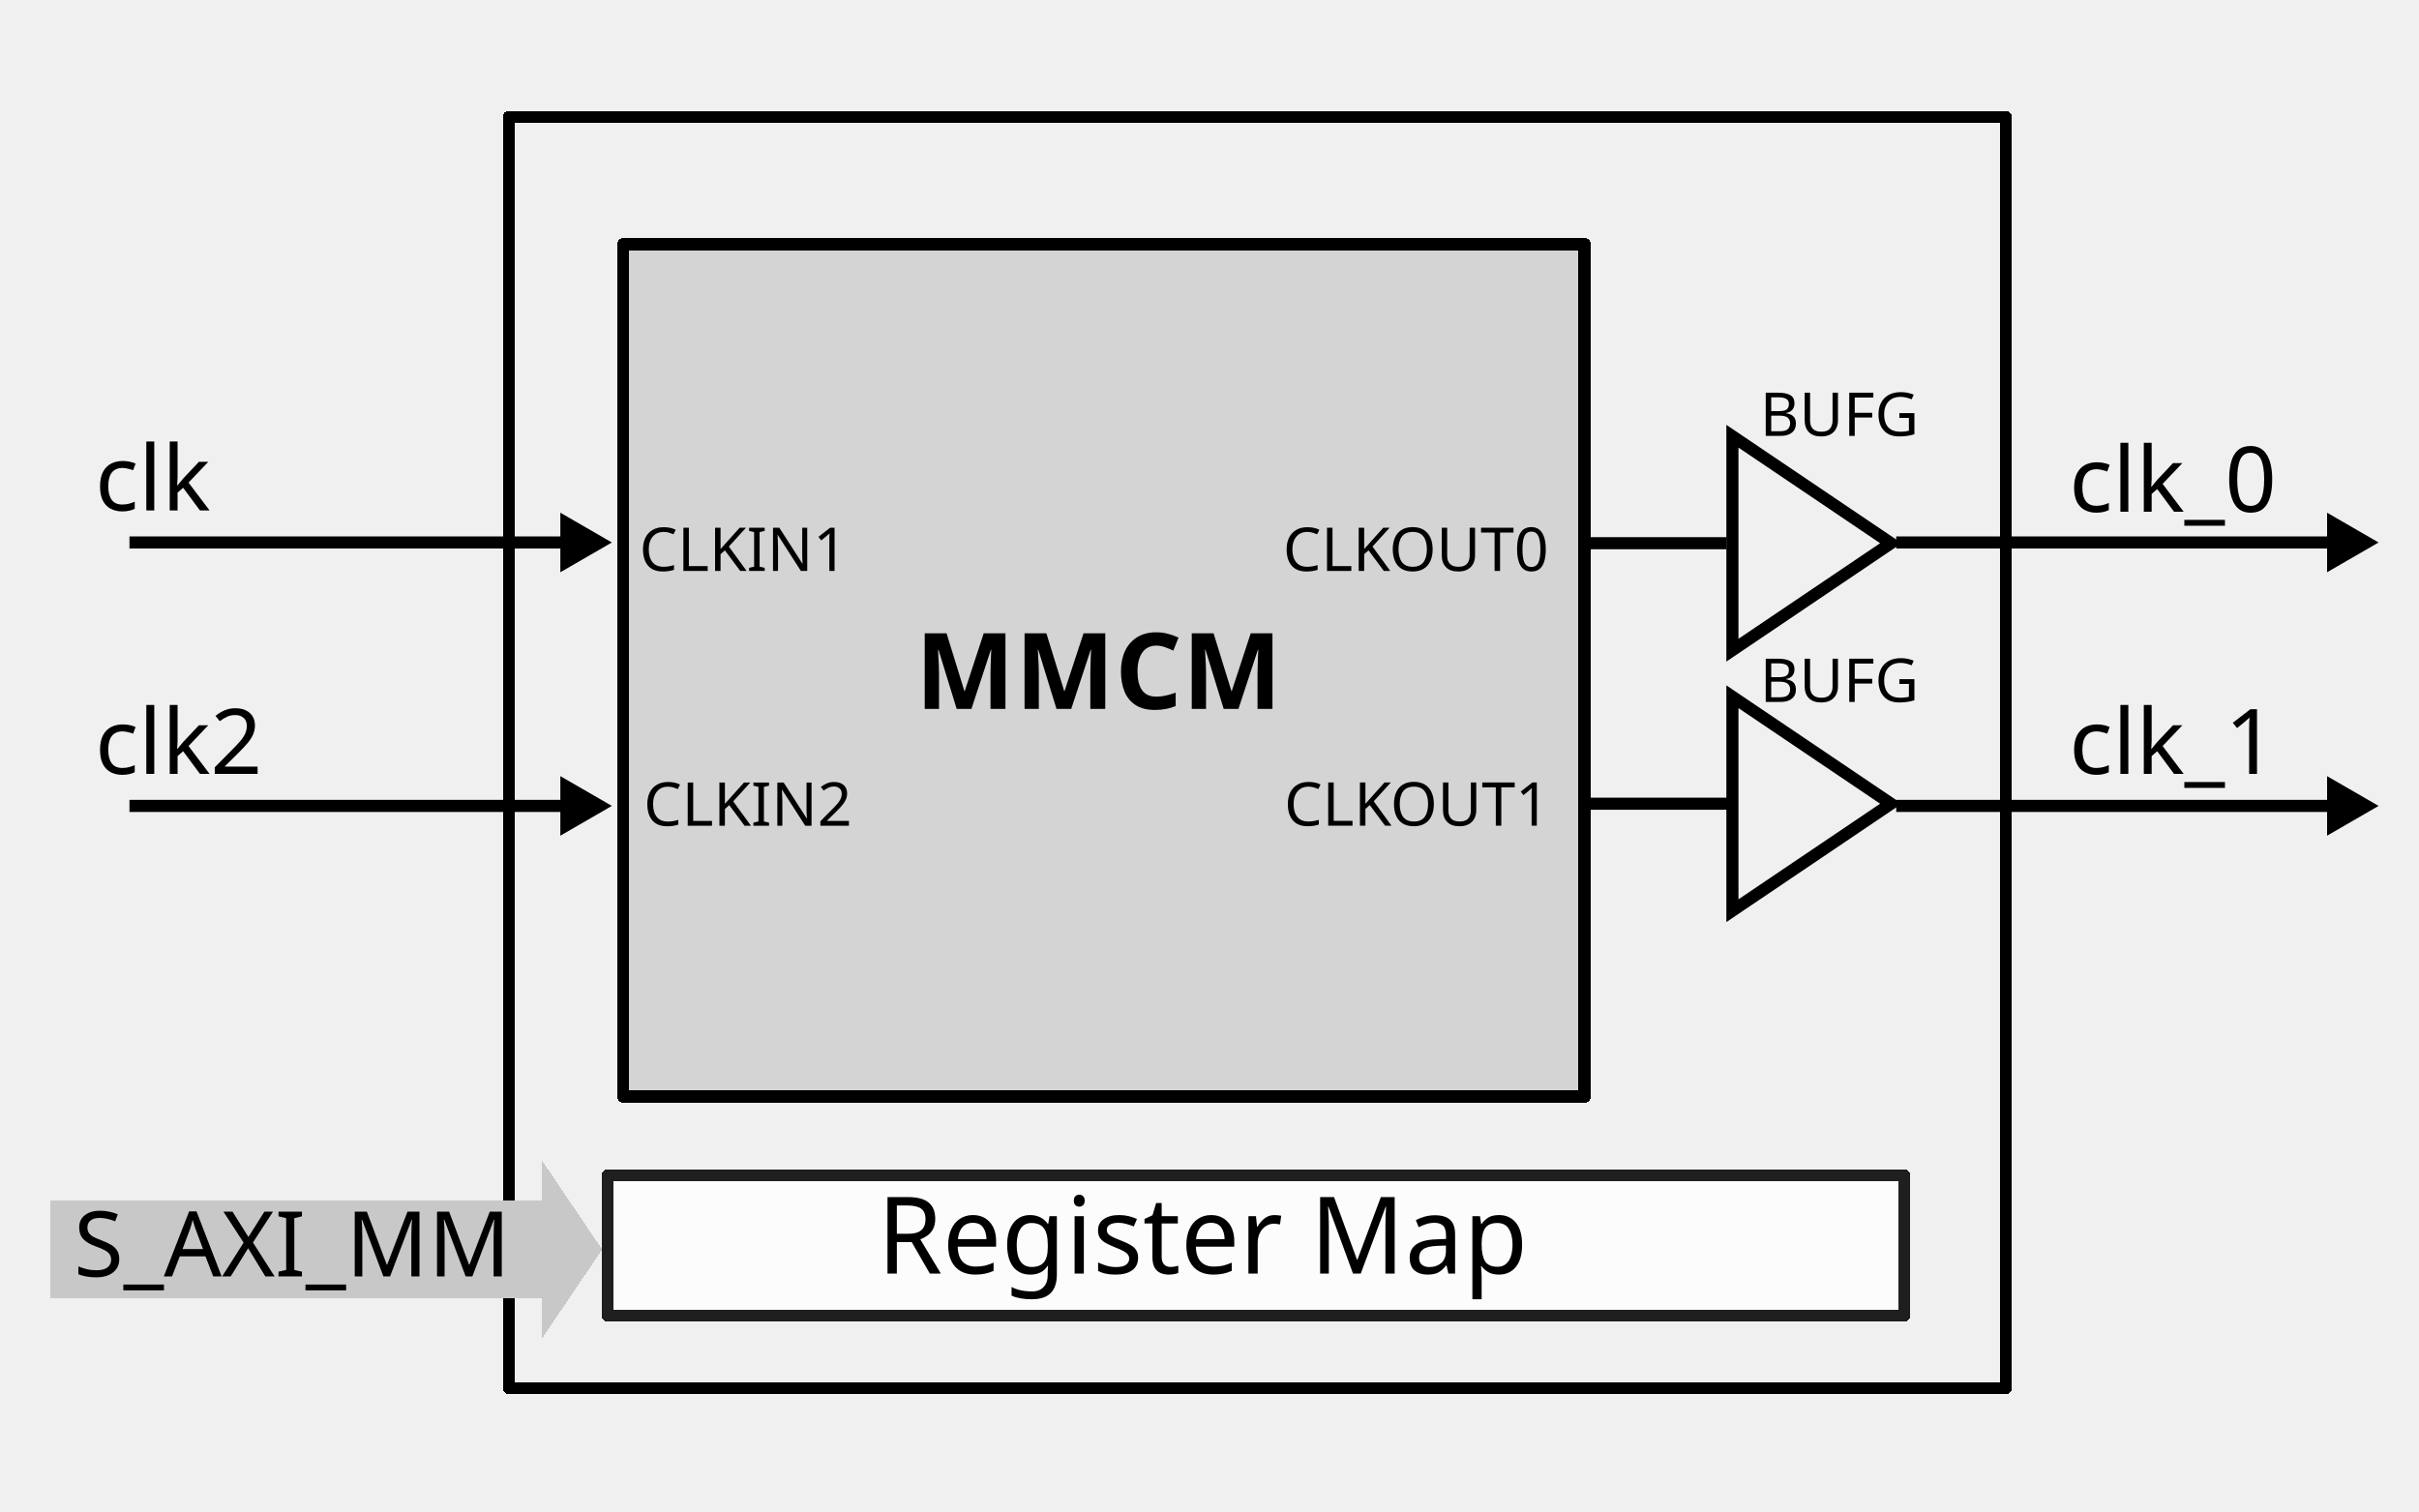
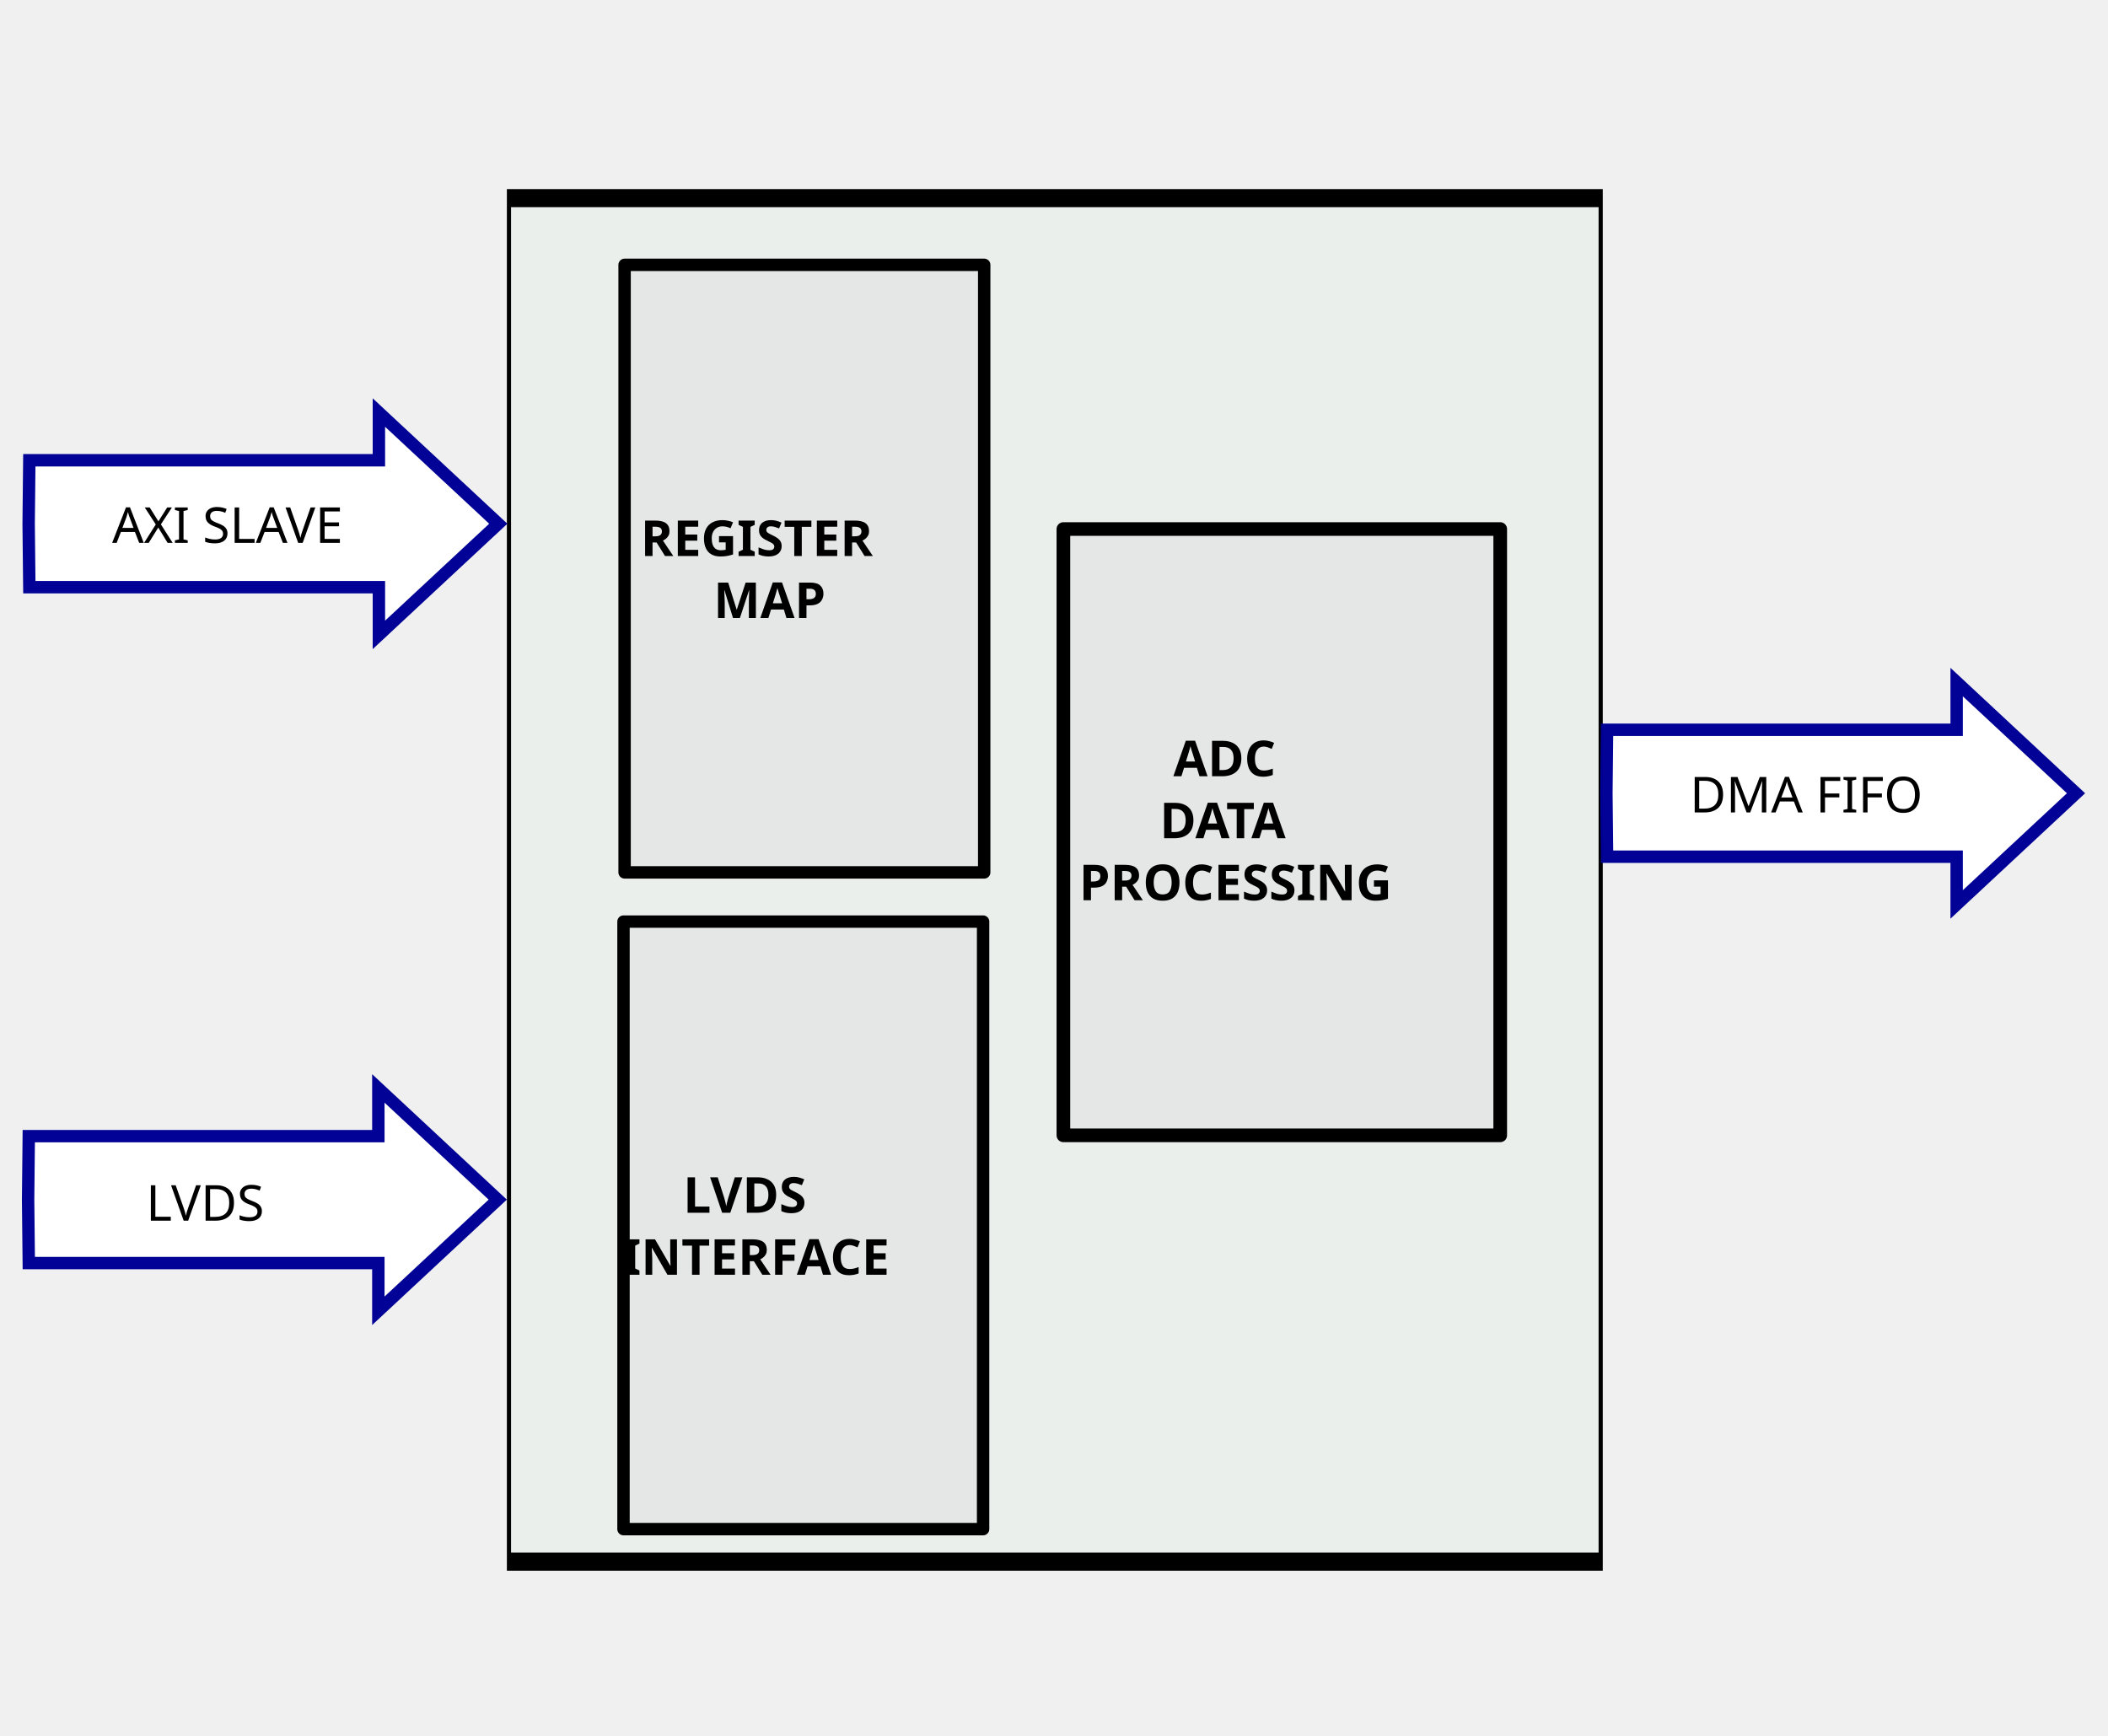
- <svg xmlns="http://www.w3.org/2000/svg" width="400" height="250" viewBox="0 0 400 250" id="svg4408" version="1.1">
-   <defs id="defs4410">
-     <marker style="overflow:visible" id="marker18751-6" refX="0" refY="0" orient="auto">
-       <path transform="scale(0.4,0.4)" style="fill:#000000;fill-opacity:1;fill-rule:evenodd;stroke:#000000;stroke-width:1pt;stroke-opacity:1" d="m 5.77,0 -8.65,5 0,-10 8.65,5 z" id="path18753-0" />
-     </marker>
-     <marker style="overflow:visible" id="marker18751-6-0" refX="0" refY="0" orient="auto">
-       <path transform="scale(0.4,0.4)" style="fill:#000000;fill-opacity:1;fill-rule:evenodd;stroke:#000000;stroke-width:1pt;stroke-opacity:1" d="m 5.77,0 -8.65,5 0,-10 8.65,5 z" id="path18753-0-6" />
-     </marker>
-     <marker style="overflow:visible" id="marker18751-6-0-9" refX="0" refY="0" orient="auto">
-       <path transform="scale(0.4,0.4)" style="fill:#000000;fill-opacity:1;fill-rule:evenodd;stroke:#000000;stroke-width:1pt;stroke-opacity:1" d="m 5.77,0 -8.65,5 0,-10 8.65,5 z" id="path18753-0-6-9" />
-     </marker>
-     <marker style="overflow:visible" id="marker18751-6-0-9-1" refX="0" refY="0" orient="auto">
-       <path transform="scale(0.4,0.4)" style="fill:#000000;fill-opacity:1;fill-rule:evenodd;stroke:#000000;stroke-width:1pt;stroke-opacity:1" d="m 5.77,0 -8.65,5 0,-10 8.65,5 z" id="path18753-0-6-9-1" />
-     </marker>
-     <marker style="overflow:visible" id="marker18751-6-0-9-5" refX="0" refY="0" orient="auto">
-       <path transform="scale(0.4,0.4)" style="fill:#000000;fill-opacity:1;fill-rule:evenodd;stroke:#000000;stroke-width:1pt;stroke-opacity:1" d="m 5.77,0 -8.65,5 0,-10 8.65,5 z" id="path18753-0-6-9-8" />
-     </marker>
+ <svg xmlns="http://www.w3.org/2000/svg" width="425" height="350" viewBox="0 0 425 350" id="svg2" version="1.1">
+   <defs id="defs4">
+     <pattern y="0" x="0" height="6" width="6" patternUnits="userSpaceOnUse" id="EMFhbasepattern" />
  </defs>
-   <g id="layer1" transform="translate(0,-802.3621)">
-     <rect style="display:inline;opacity:1;fill:#000000;fill-opacity:0;fill-rule:nonzero;stroke:#000000;stroke-width:2;stroke-linecap:square;stroke-linejoin:round;stroke-miterlimit:0;stroke-dasharray:none;stroke-dashoffset:0;stroke-opacity:1;shape-rendering:crispEdges;enable-background:new" id="rect4477" width="247.518" height="210.256" x="84.146" y="821.695" />
-     <rect y="996.762" x="100.495" height="23.183" width="214.379" id="rect4867-1-6" style="display:inline;opacity:0.87;fill:#fffeff;fill-opacity:1;fill-rule:nonzero;stroke:#000000;stroke-width:2;stroke-linecap:round;stroke-linejoin:round;stroke-miterlimit:4;stroke-dasharray:none;stroke-dashoffset:0;stroke-opacity:1;shape-rendering:crispEdges;enable-background:new" />
-     <text xml:space="preserve" style="font-style:normal;font-weight:normal;font-size:13.134px;line-height:125%;font-family:sans-serif;letter-spacing:0px;word-spacing:0px;fill:#000000;fill-opacity:1;stroke:none;stroke-width:1px;stroke-linecap:butt;stroke-linejoin:miter;stroke-opacity:1" x="209.731" y="1001.239" id="text8784-5" transform="scale(0.9883858,1.011751)">
-       <tspan x="209.731" y="1001.239" id="tspan10800" style="font-size:17.5px;text-align:center;text-anchor:middle">Register Map</tspan>
+   <g id="layer1" transform="translate(-13.13198,-537.9238)">
+     <text xml:space="preserve" style="font-style:normal;font-weight:normal;font-size:40px;line-height:125%;font-family:sans-serif;letter-spacing:0px;word-spacing:0px;fill:#000000;fill-opacity:1;stroke:none;stroke-width:1px;stroke-linecap:butt;stroke-linejoin:miter;stroke-opacity:1" x="108.826" y="336.356" id="text4214">
+       <tspan id="tspan4216" x="108.826" y="336.356" style="font-size:20px" />
    </text>
-     <g transform="matrix(-1,0,0,1,230.0461,462.4344)" style="display:inline;fill:#c8c8c8;fill-opacity:1;stroke:none;stroke-opacity:1;shape-rendering:crispEdges;enable-background:new" id="g5327">
-       <path style="fill:#c8c8c8;fill-opacity:1;fill-rule:evenodd;stroke:none;stroke-width:1px;stroke-linecap:round;stroke-linejoin:miter;stroke-opacity:1" d="m 130.474,546.584 10.032,14.849 0,-6.806 81.164,-3e-5 0,-8.042 0,-8.042 -81.164,3e-5 0,-6.806 -10.032,14.849" id="path5329" />
+     <g transform="matrix(1.103181,0,0,4.791744,36.44472,-186.5609)" style="fill:#afedbd;fill-opacity:0.071;stroke:#000000;stroke-width:1;stroke-miterlimit:4;stroke-dasharray:none;stroke-dashoffset:0;stroke-opacity:1" id="g4180-1">
+       <rect y="159.532" x="71.884" height="57.375" width="199.517" id="rect3336-5" style="fill:#afedbd;fill-opacity:0.071;fill-rule:evenodd;stroke:#000000;stroke-width:0.761;stroke-linecap:butt;stroke-linejoin:miter;stroke-miterlimit:4;stroke-dasharray:none;stroke-dashoffset:0;stroke-opacity:1" />
    </g>
-     <text xml:space="preserve" style="font-style:normal;font-weight:normal;font-size:15px;line-height:125%;font-family:sans-serif;letter-spacing:0px;word-spacing:0px;fill:#000000;fill-opacity:1;stroke:none;stroke-width:1px;stroke-linecap:butt;stroke-linejoin:miter;stroke-opacity:1" x="12.193" y="1013.473" id="text8077">
-       <tspan id="tspan8079" x="12.193" y="1013.473">S_AXI_MM</tspan>
+     <path style="opacity:0.99;fill:#ffffff;fill-opacity:1;fill-rule:evenodd;stroke:#000096;stroke-width:2.5;stroke-linecap:round;stroke-linejoin:miter;stroke-miterlimit:4;stroke-dasharray:none;stroke-opacity:1" d="m 89.522,665.937 0,-9.62 -70.477,0 -0.137,-12.796 0.135,-12.796 70.479,0 0,-9.62 24.068,22.417 z" id="path34982" />
+     <text xml:space="preserve" style="font-style:normal;font-weight:normal;font-size:10px;line-height:125%;font-family:sans-serif;letter-spacing:0px;word-spacing:0px;fill:#000000;fill-opacity:1;stroke:none;stroke-width:1px;stroke-linecap:butt;stroke-linejoin:miter;stroke-opacity:1" x="35.742" y="647.385" id="text4196">
+       <tspan id="tspan4198" x="35.742" y="647.385" style="font-size:10px">AXI SLAVE</tspan>
    </text>
-     <rect style="display:inline;opacity:1;fill:#000000;fill-opacity:0.119;fill-rule:nonzero;stroke:#000000;stroke-width:2;stroke-linecap:square;stroke-linejoin:round;stroke-miterlimit:0;stroke-dasharray:none;stroke-dashoffset:0;stroke-opacity:1;shape-rendering:crispEdges;enable-background:new" id="rect4477-0" width="158.983" height="141.007" x="103.056" y="842.748" />
-     <path style="fill:none;fill-rule:evenodd;stroke:#000000;stroke-width:2;stroke-linecap:butt;stroke-linejoin:miter;stroke-miterlimit:4;stroke-dasharray:none;stroke-opacity:1;marker-end:url(#marker18751-6)" d="m 21.409,892.086 74.086,0" id="path18743-0" />
-     <path style="fill:none;fill-rule:evenodd;stroke:#000000;stroke-width:2;stroke-linecap:butt;stroke-linejoin:miter;stroke-miterlimit:4;stroke-dasharray:none;stroke-opacity:1;marker-end:url(#marker18751-6-0)" d="m 21.409,935.657 74.086,0" id="path18743-0-8" />
-     <path style="fill:none;fill-rule:evenodd;stroke:#000000;stroke-width:2;stroke-linecap:butt;stroke-linejoin:miter;stroke-miterlimit:4;stroke-dasharray:none;stroke-opacity:1;marker-end:url(#marker18751-6-0-9)" d="m 313.552,892.086 74.086,0" id="path18743-0-8-9" />
-     <path style="fill:none;fill-rule:evenodd;stroke:#000000;stroke-width:2;stroke-linecap:butt;stroke-linejoin:miter;stroke-miterlimit:4;stroke-dasharray:none;stroke-opacity:1;marker-end:url(#marker18751-6-0-9-1)" d="m 313.552,935.657 74.086,0" id="path18743-0-8-9-2" />
-     <text xml:space="preserve" style="font-style:normal;font-weight:normal;font-size:15px;line-height:125%;font-family:sans-serif;letter-spacing:0px;word-spacing:0px;fill:#000000;fill-opacity:1;stroke:none;stroke-width:1px;stroke-linecap:butt;stroke-linejoin:miter;stroke-opacity:1" x="151.337" y="919.614" id="text5815">
-       <tspan id="tspan5817" x="151.337" y="919.614" style="font-style:normal;font-variant:normal;font-weight:bold;font-stretch:normal;font-size:17.5px;font-family:sans-serif;-inkscape-font-specification:'sans-serif Bold'">MMCM</tspan>
+     <rect style="opacity:1;fill:#d7d7d7;fill-opacity:0.353;fill-rule:nonzero;stroke:#000000;stroke-width:2.5;stroke-linecap:round;stroke-linejoin:round;stroke-miterlimit:4;stroke-dasharray:none;stroke-dashoffset:0;stroke-opacity:1" id="rect4204" width="72.5" height="122.5" x="139.059" y="591.324" />
+     <text xml:space="preserve" style="font-style:normal;font-weight:normal;font-size:10px;line-height:125%;font-family:sans-serif;letter-spacing:0px;word-spacing:0px;fill:#000000;fill-opacity:1;stroke:none;stroke-width:1px;stroke-linecap:butt;stroke-linejoin:miter;stroke-opacity:1" x="174.796" y="650.03" id="text4206">
+       <tspan id="tspan4208" x="174.796" y="650.03" style="font-style:normal;font-variant:normal;font-weight:bold;font-stretch:normal;font-family:sans-serif;-inkscape-font-specification:'sans-serif Bold';text-align:center;text-anchor:middle">REGISTER</tspan>
+       <tspan x="174.796" y="662.53" style="font-style:normal;font-variant:normal;font-weight:bold;font-stretch:normal;font-family:sans-serif;-inkscape-font-specification:'sans-serif Bold';text-align:center;text-anchor:middle" id="tspan4251">MAP</tspan>
    </text>
-     <text xml:space="preserve" style="font-style:normal;font-weight:normal;font-size:15px;line-height:125%;font-family:sans-serif;letter-spacing:0px;word-spacing:0px;fill:#000000;fill-opacity:1;stroke:none;stroke-width:1px;stroke-linecap:butt;stroke-linejoin:miter;stroke-opacity:1" x="15.714" y="886.791" id="text5819">
-       <tspan id="tspan5821" x="15.714" y="886.791">clk</tspan>
+     <g id="g4357" transform="translate(-13.89132,-73.70117)">
+       <rect y="797.444" x="152.729" height="122.5" width="72.5" id="rect4204-3" style="opacity:1;fill:#d7d7d7;fill-opacity:0.353;fill-rule:nonzero;stroke:#000000;stroke-width:2.5;stroke-linecap:round;stroke-linejoin:round;stroke-miterlimit:4;stroke-dasharray:none;stroke-dashoffset:0;stroke-opacity:1" />
+       <text id="text4206-2" y="856.15" x="188.467" style="font-style:normal;font-weight:normal;font-size:10px;line-height:125%;font-family:sans-serif;letter-spacing:0px;word-spacing:0px;fill:#000000;fill-opacity:1;stroke:none;stroke-width:1px;stroke-linecap:butt;stroke-linejoin:miter;stroke-opacity:1" xml:space="preserve">
+         <tspan id="tspan4251-9" style="font-style:normal;font-variant:normal;font-weight:bold;font-stretch:normal;font-family:sans-serif;-inkscape-font-specification:'sans-serif Bold';text-align:center;text-anchor:middle" y="856.15" x="190.176">LVDS </tspan>
+         <tspan style="font-style:normal;font-variant:normal;font-weight:bold;font-stretch:normal;font-family:sans-serif;-inkscape-font-specification:'sans-serif Bold';text-align:center;text-anchor:middle" y="868.65" x="188.467" id="tspan4369">INTERFACE</tspan>
+       </text>
+     </g>
+     <flowRoot xml:space="preserve" id="flowRoot4272" style="font-style:normal;font-weight:normal;font-size:40px;line-height:125%;font-family:sans-serif;letter-spacing:0px;word-spacing:0px;fill:#000000;fill-opacity:1;stroke:none;stroke-width:1px;stroke-linecap:butt;stroke-linejoin:miter;stroke-opacity:1">
+       <flowRegion id="flowRegion4274">
+         <rect id="rect4276" width="183.356" height="283.765" x="-27.831" y="74.488" />
+       </flowRegion>
+       <flowPara id="flowPara4278" />
+     </flowRoot>
+     <text xml:space="preserve" style="font-style:normal;font-weight:normal;font-size:40px;line-height:125%;font-family:sans-serif;letter-spacing:0px;word-spacing:0px;fill:#000000;fill-opacity:1;stroke:none;stroke-width:1px;stroke-linecap:butt;stroke-linejoin:miter;stroke-opacity:1" x="274.524" y="600.338" id="text4295">
+       <tspan id="tspan4297" x="274.524" y="600.338" />
    </text>
-     <text xml:space="preserve" style="font-style:normal;font-weight:normal;font-size:15px;line-height:125%;font-family:sans-serif;letter-spacing:0px;word-spacing:0px;fill:#000000;fill-opacity:1;stroke:none;stroke-width:1px;stroke-linecap:butt;stroke-linejoin:miter;stroke-opacity:1" x="15.714" y="930.362" id="text5823">
-       <tspan id="tspan5825" x="15.714" y="930.362">clk2</tspan>
+     <g id="g4362" transform="translate(-72.90671,199.4537)">
+       <rect y="445.14" x="300.431" height="122.247" width="88.073" id="rect4204-2" style="opacity:1;fill:#d7d7d7;fill-opacity:0.353;fill-rule:nonzero;stroke:#000000;stroke-width:2.753;stroke-linecap:round;stroke-linejoin:round;stroke-miterlimit:4;stroke-dasharray:none;stroke-dashoffset:0;stroke-opacity:1" />
+       <text id="text4206-0" y="494.989" x="344.228" style="font-style:normal;font-weight:normal;font-size:10px;line-height:125%;font-family:sans-serif;letter-spacing:0px;word-spacing:0px;fill:#000000;fill-opacity:1;stroke:none;stroke-width:1px;stroke-linecap:butt;stroke-linejoin:miter;stroke-opacity:1" xml:space="preserve">
+         <tspan id="tspan4251-95" style="font-style:normal;font-variant:normal;font-weight:bold;font-stretch:normal;font-family:sans-serif;-inkscape-font-specification:'sans-serif Bold';text-align:center;text-anchor:middle" y="494.989" x="345.937">ADC </tspan>
+         <tspan id="tspan4322" style="font-style:normal;font-variant:normal;font-weight:bold;font-stretch:normal;font-family:sans-serif;-inkscape-font-specification:'sans-serif Bold';text-align:center;text-anchor:middle" y="507.489" x="344.228">DATA</tspan>
+         <tspan id="tspan4324" style="font-style:normal;font-variant:normal;font-weight:bold;font-stretch:normal;font-family:sans-serif;-inkscape-font-specification:'sans-serif Bold';text-align:center;text-anchor:middle" y="519.989" x="344.228">PROCESSING</tspan>
+       </text>
+     </g>
+     <path style="opacity:0.99;fill:#ffffff;fill-opacity:1;fill-rule:evenodd;stroke:#000096;stroke-width:2.5;stroke-linecap:round;stroke-linejoin:miter;stroke-miterlimit:4;stroke-dasharray:none;stroke-opacity:1" d="m 89.413,802.217 0,-9.62 -70.477,0 -0.137,-12.796 0.135,-12.796 70.479,0 0,-9.62 24.068,22.417 z" id="path34982-9" />
+     <text xml:space="preserve" style="font-style:normal;font-weight:normal;font-size:10px;line-height:125%;font-family:sans-serif;letter-spacing:0px;word-spacing:0px;fill:#000000;fill-opacity:1;stroke:none;stroke-width:1px;stroke-linecap:butt;stroke-linejoin:miter;stroke-opacity:1" x="42.579" y="784.051" id="text4196-2">
+       <tspan id="tspan4198-0" x="42.579" y="784.051" style="font-size:10px">LVDS</tspan>
    </text>
-     <text xml:space="preserve" style="font-style:normal;font-weight:normal;font-size:15px;line-height:125%;font-family:sans-serif;letter-spacing:0px;word-spacing:0px;fill:#000000;fill-opacity:1;stroke:none;stroke-width:1px;stroke-linecap:butt;stroke-linejoin:miter;stroke-opacity:1" x="342.143" y="887.005" id="text5827">
-       <tspan id="tspan5829" x="342.143" y="887.005">clk_0</tspan>
-     </text>
-     <text xml:space="preserve" style="font-style:normal;font-weight:normal;font-size:15px;line-height:125%;font-family:sans-serif;letter-spacing:0px;word-spacing:0px;fill:#000000;fill-opacity:1;stroke:none;stroke-width:1px;stroke-linecap:butt;stroke-linejoin:miter;stroke-opacity:1" x="342.143" y="930.362" id="text5831">
-       <tspan id="tspan5833" x="342.143" y="930.362">clk_1</tspan>
-     </text>
-     <text xml:space="preserve" style="font-style:normal;font-weight:normal;font-size:15px;line-height:125%;font-family:sans-serif;letter-spacing:0px;word-spacing:0px;fill:#000000;fill-opacity:1;stroke:none;stroke-width:1px;stroke-linecap:butt;stroke-linejoin:miter;stroke-opacity:1" x="105.714" y="896.791" id="text5835">
-       <tspan id="tspan5837" x="105.714" y="896.791" style="font-size:10px">CLKIN1</tspan>
-     </text>
-     <text xml:space="preserve" style="font-style:normal;font-weight:normal;font-size:15px;line-height:125%;font-family:sans-serif;letter-spacing:0px;word-spacing:0px;fill:#000000;fill-opacity:1;stroke:none;stroke-width:1px;stroke-linecap:butt;stroke-linejoin:miter;stroke-opacity:1" x="106.429" y="938.933" id="text5839">
-       <tspan id="tspan5841" x="106.429" y="938.933" style="font-size:10px">CLKIN2</tspan>
-     </text>
-     <path style="fill:none;fill-rule:evenodd;stroke:#000000;stroke-width:2;stroke-linecap:butt;stroke-linejoin:miter;stroke-miterlimit:4;stroke-dasharray:none;stroke-opacity:1" d="m 286.469,874.513 0,35.387 26.21,-17.694 z" id="path5843" />
-     <path style="fill:none;fill-rule:evenodd;stroke:#000000;stroke-width:2;stroke-linecap:butt;stroke-linejoin:miter;stroke-miterlimit:4;stroke-dasharray:none;stroke-opacity:1;marker-end:url(#marker18751-6-0-9-5)" d="m 0,4.867 74.086,0" id="path18743-0-8-9-24" />
-     <path style="fill:none;fill-rule:evenodd;stroke:#000000;stroke-width:2;stroke-linecap:butt;stroke-linejoin:miter;stroke-miterlimit:4;stroke-dasharray:none;stroke-opacity:1" d="m 286.469,917.6 0,35.387 26.21,-17.694 z" id="path5843-9" />
-     <text xml:space="preserve" style="font-style:normal;font-weight:normal;font-size:15px;line-height:125%;font-family:sans-serif;letter-spacing:0px;word-spacing:0px;fill:#000000;fill-opacity:1;stroke:none;stroke-width:1px;stroke-linecap:butt;stroke-linejoin:miter;stroke-opacity:1" x="291.01" y="874.453" id="text5928">
-       <tspan id="tspan5930" x="291.01" y="874.453" style="font-size:10px">BUFG</tspan>
-     </text>
-     <text xml:space="preserve" style="font-style:normal;font-weight:normal;font-size:15px;line-height:125%;font-family:sans-serif;letter-spacing:0px;word-spacing:0px;fill:#000000;fill-opacity:1;stroke:none;stroke-width:1px;stroke-linecap:butt;stroke-linejoin:miter;stroke-opacity:1" x="291.01" y="918.453" id="text5928-4">
-       <tspan id="tspan5930-2" x="291.01" y="918.453" style="font-size:10px">BUFG</tspan>
-     </text>
-     <path style="fill:none;fill-rule:evenodd;stroke:#000000;stroke-width:2;stroke-linecap:butt;stroke-linejoin:miter;stroke-miterlimit:4;stroke-dasharray:none;stroke-opacity:1" d="m 285.8,935.294 -23,0" id="path5956" />
-     <path style="fill:none;fill-rule:evenodd;stroke:#000000;stroke-width:2;stroke-linecap:butt;stroke-linejoin:miter;stroke-miterlimit:4;stroke-dasharray:none;stroke-opacity:1" d="m 285.495,892.207 -23,0" id="path5956-6" />
-     <text xml:space="preserve" style="font-style:normal;font-weight:normal;font-size:15px;line-height:125%;font-family:sans-serif;letter-spacing:0px;word-spacing:0px;fill:#000000;fill-opacity:1;stroke:none;stroke-width:1px;stroke-linecap:butt;stroke-linejoin:miter;stroke-opacity:1" x="212.143" y="896.791" id="text5973">
-       <tspan id="tspan5975" x="212.143" y="896.791" style="font-size:10px">CLKOUT0</tspan>
-     </text>
-     <text xml:space="preserve" style="font-style:normal;font-weight:normal;font-size:15px;line-height:125%;font-family:sans-serif;letter-spacing:0px;word-spacing:0px;fill:#000000;fill-opacity:1;stroke:none;stroke-width:1px;stroke-linecap:butt;stroke-linejoin:miter;stroke-opacity:1" x="212.345" y="938.924" id="text5973-2">
-       <tspan id="tspan5975-1" x="212.345" y="938.924" style="font-size:10px">CLKOUT1</tspan>
+     <path style="opacity:0.99;fill:#ffffff;fill-opacity:1;fill-rule:evenodd;stroke:#000096;stroke-width:2.5;stroke-linecap:round;stroke-linejoin:miter;stroke-miterlimit:4;stroke-dasharray:none;stroke-opacity:1" d="m 407.618,720.284 0,-9.62 -70.477,0 -0.137,-12.796 0.135,-12.796 70.479,0 0,-9.62 24.068,22.417 z" id="path34982-4" />
+     <text xml:space="preserve" style="font-style:normal;font-weight:normal;font-size:10px;line-height:125%;font-family:sans-serif;letter-spacing:0px;word-spacing:0px;fill:#000000;fill-opacity:1;stroke:none;stroke-width:1px;stroke-linecap:butt;stroke-linejoin:miter;stroke-opacity:1" x="353.839" y="701.732" id="text4196-0">
+       <tspan id="tspan4198-8" x="353.839" y="701.732" style="font-size:10px">DMA FIFO</tspan>
    </text>
  </g>
</svg>
